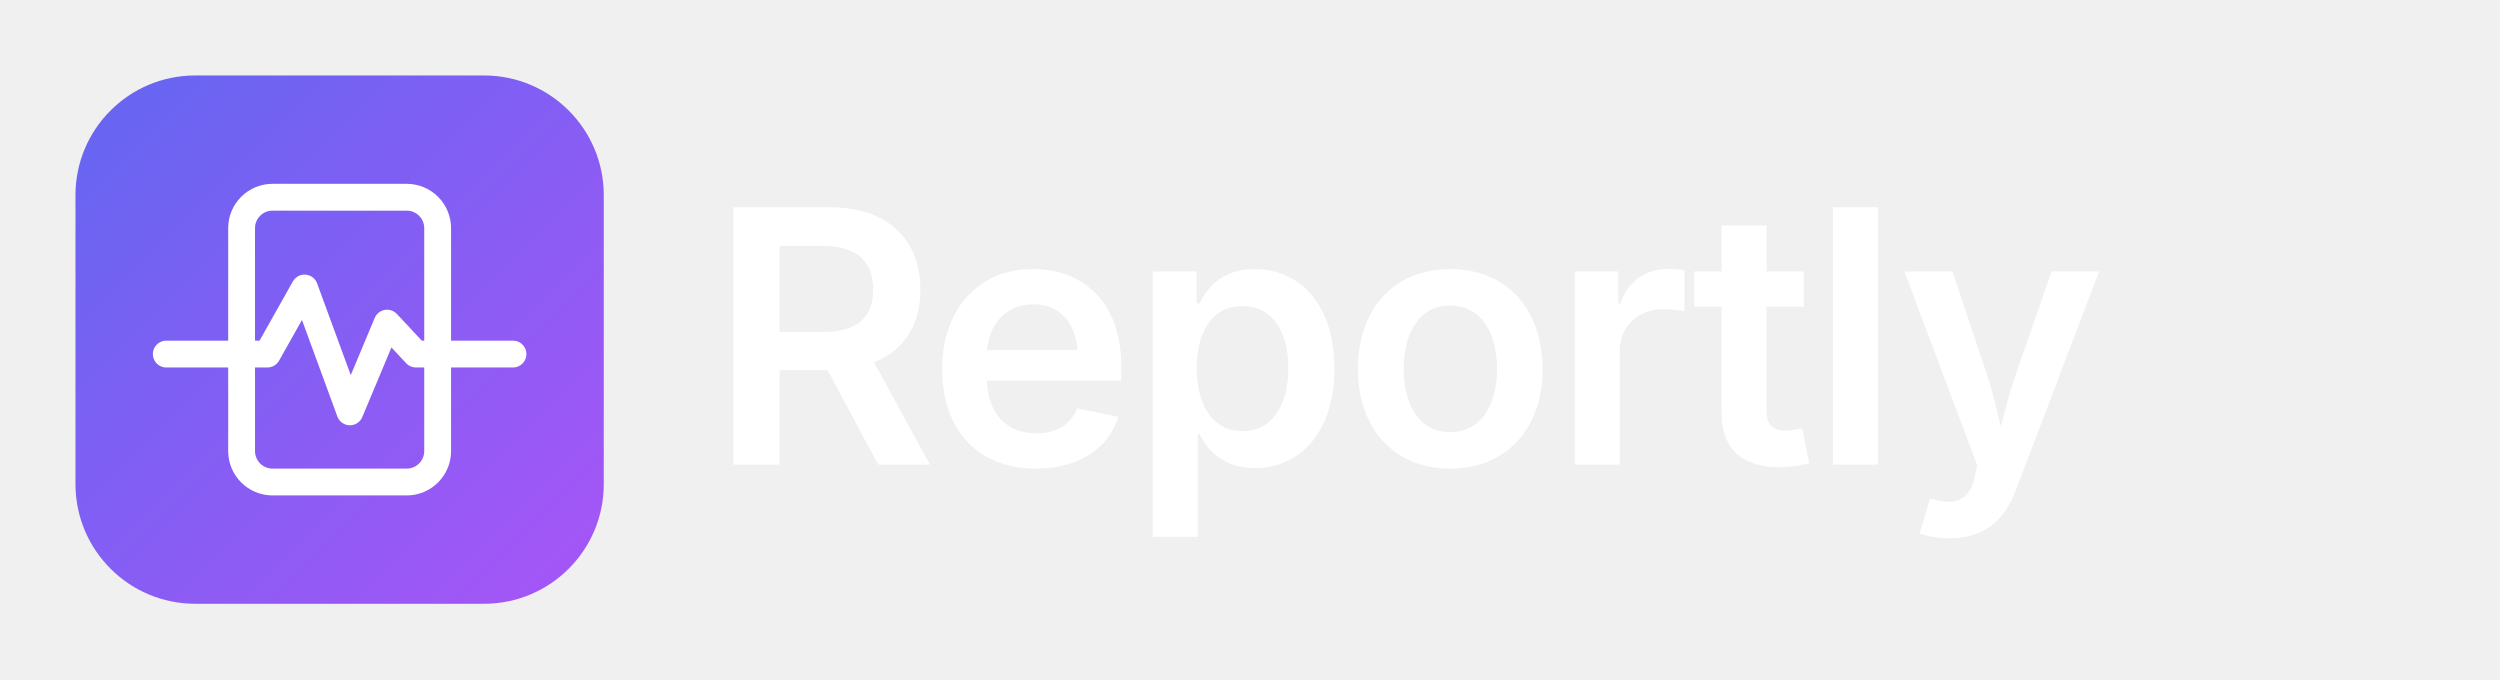
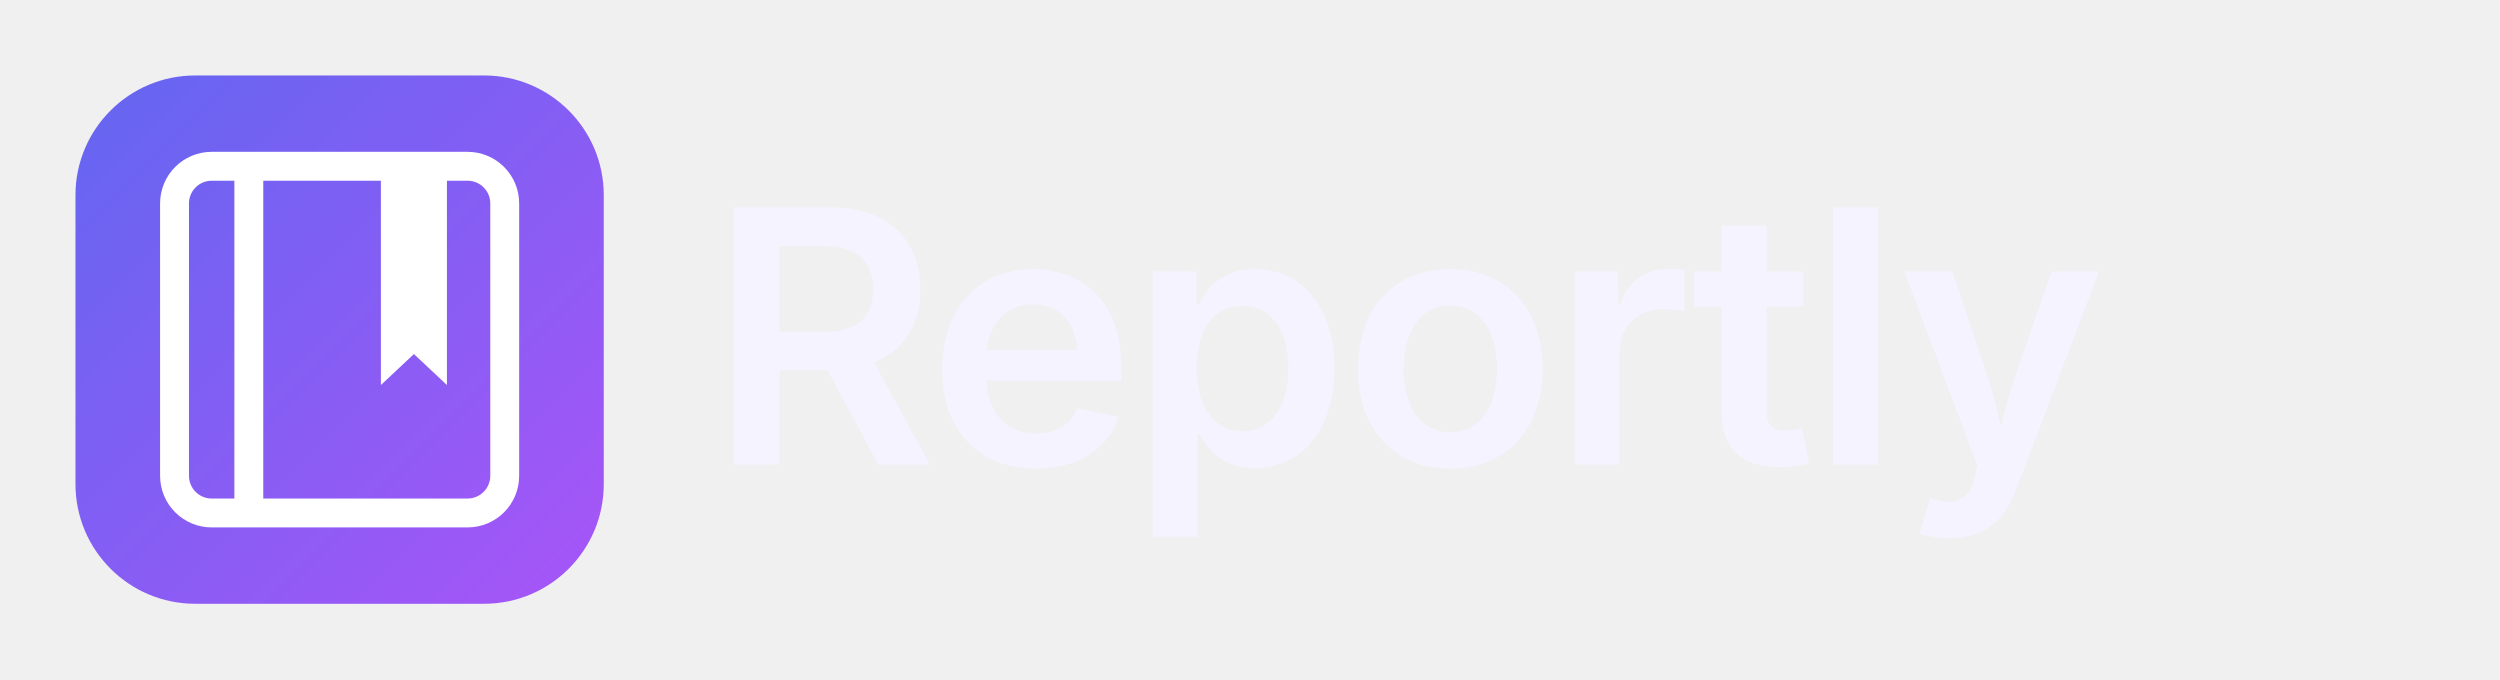
<svg xmlns="http://www.w3.org/2000/svg" viewBox="0 0 1060 288" width="1060" height="288">
  <defs>
    <linearGradient id="rgld" x1="0" y1="0" x2="1" y2="1">
      <stop offset="0" stop-color="#6366f1" />
      <stop offset="1" stop-color="#a855f7" />
    </linearGradient>
  </defs>
  <g transform="translate(32,32) scale(0.4375)">
    <rect width="512" height="512" rx="116" fill="url(#rgld)" />
-     <rect x="161" y="118" width="190" height="276" rx="30" fill="none" stroke="#ffffff" stroke-width="26" />
-     <polyline points="88,270 186,270 222,206 266,326 302,240 330,270 424,270" fill="none" stroke="#ffffff" stroke-width="26" stroke-linecap="round" stroke-linejoin="round" />
+     <rect x="96" y="88" width="320" height="336" rx="36" fill="none" stroke="#ffffff" stroke-width="28" />
+     <line x1="168" y1="88" x2="168" y2="424" stroke="#ffffff" stroke-width="28" />
+     <path d="M296 88 h64 v212 l-32 -30 -32 30 z" fill="#ffffff" />
  </g>
-   <text x="300" y="197" font-family="Inter, 'Segoe UI', -apple-system, sans-serif" font-size="150" font-weight="600" letter-spacing="-3" fill="#ffffff">Reportly</text>
+   <text x="300" y="197" font-family="Inter, 'Segoe UI', -apple-system, sans-serif" font-size="150" font-weight="600" letter-spacing="-3" fill="#f4f3ff">Reportly</text>
</svg>
